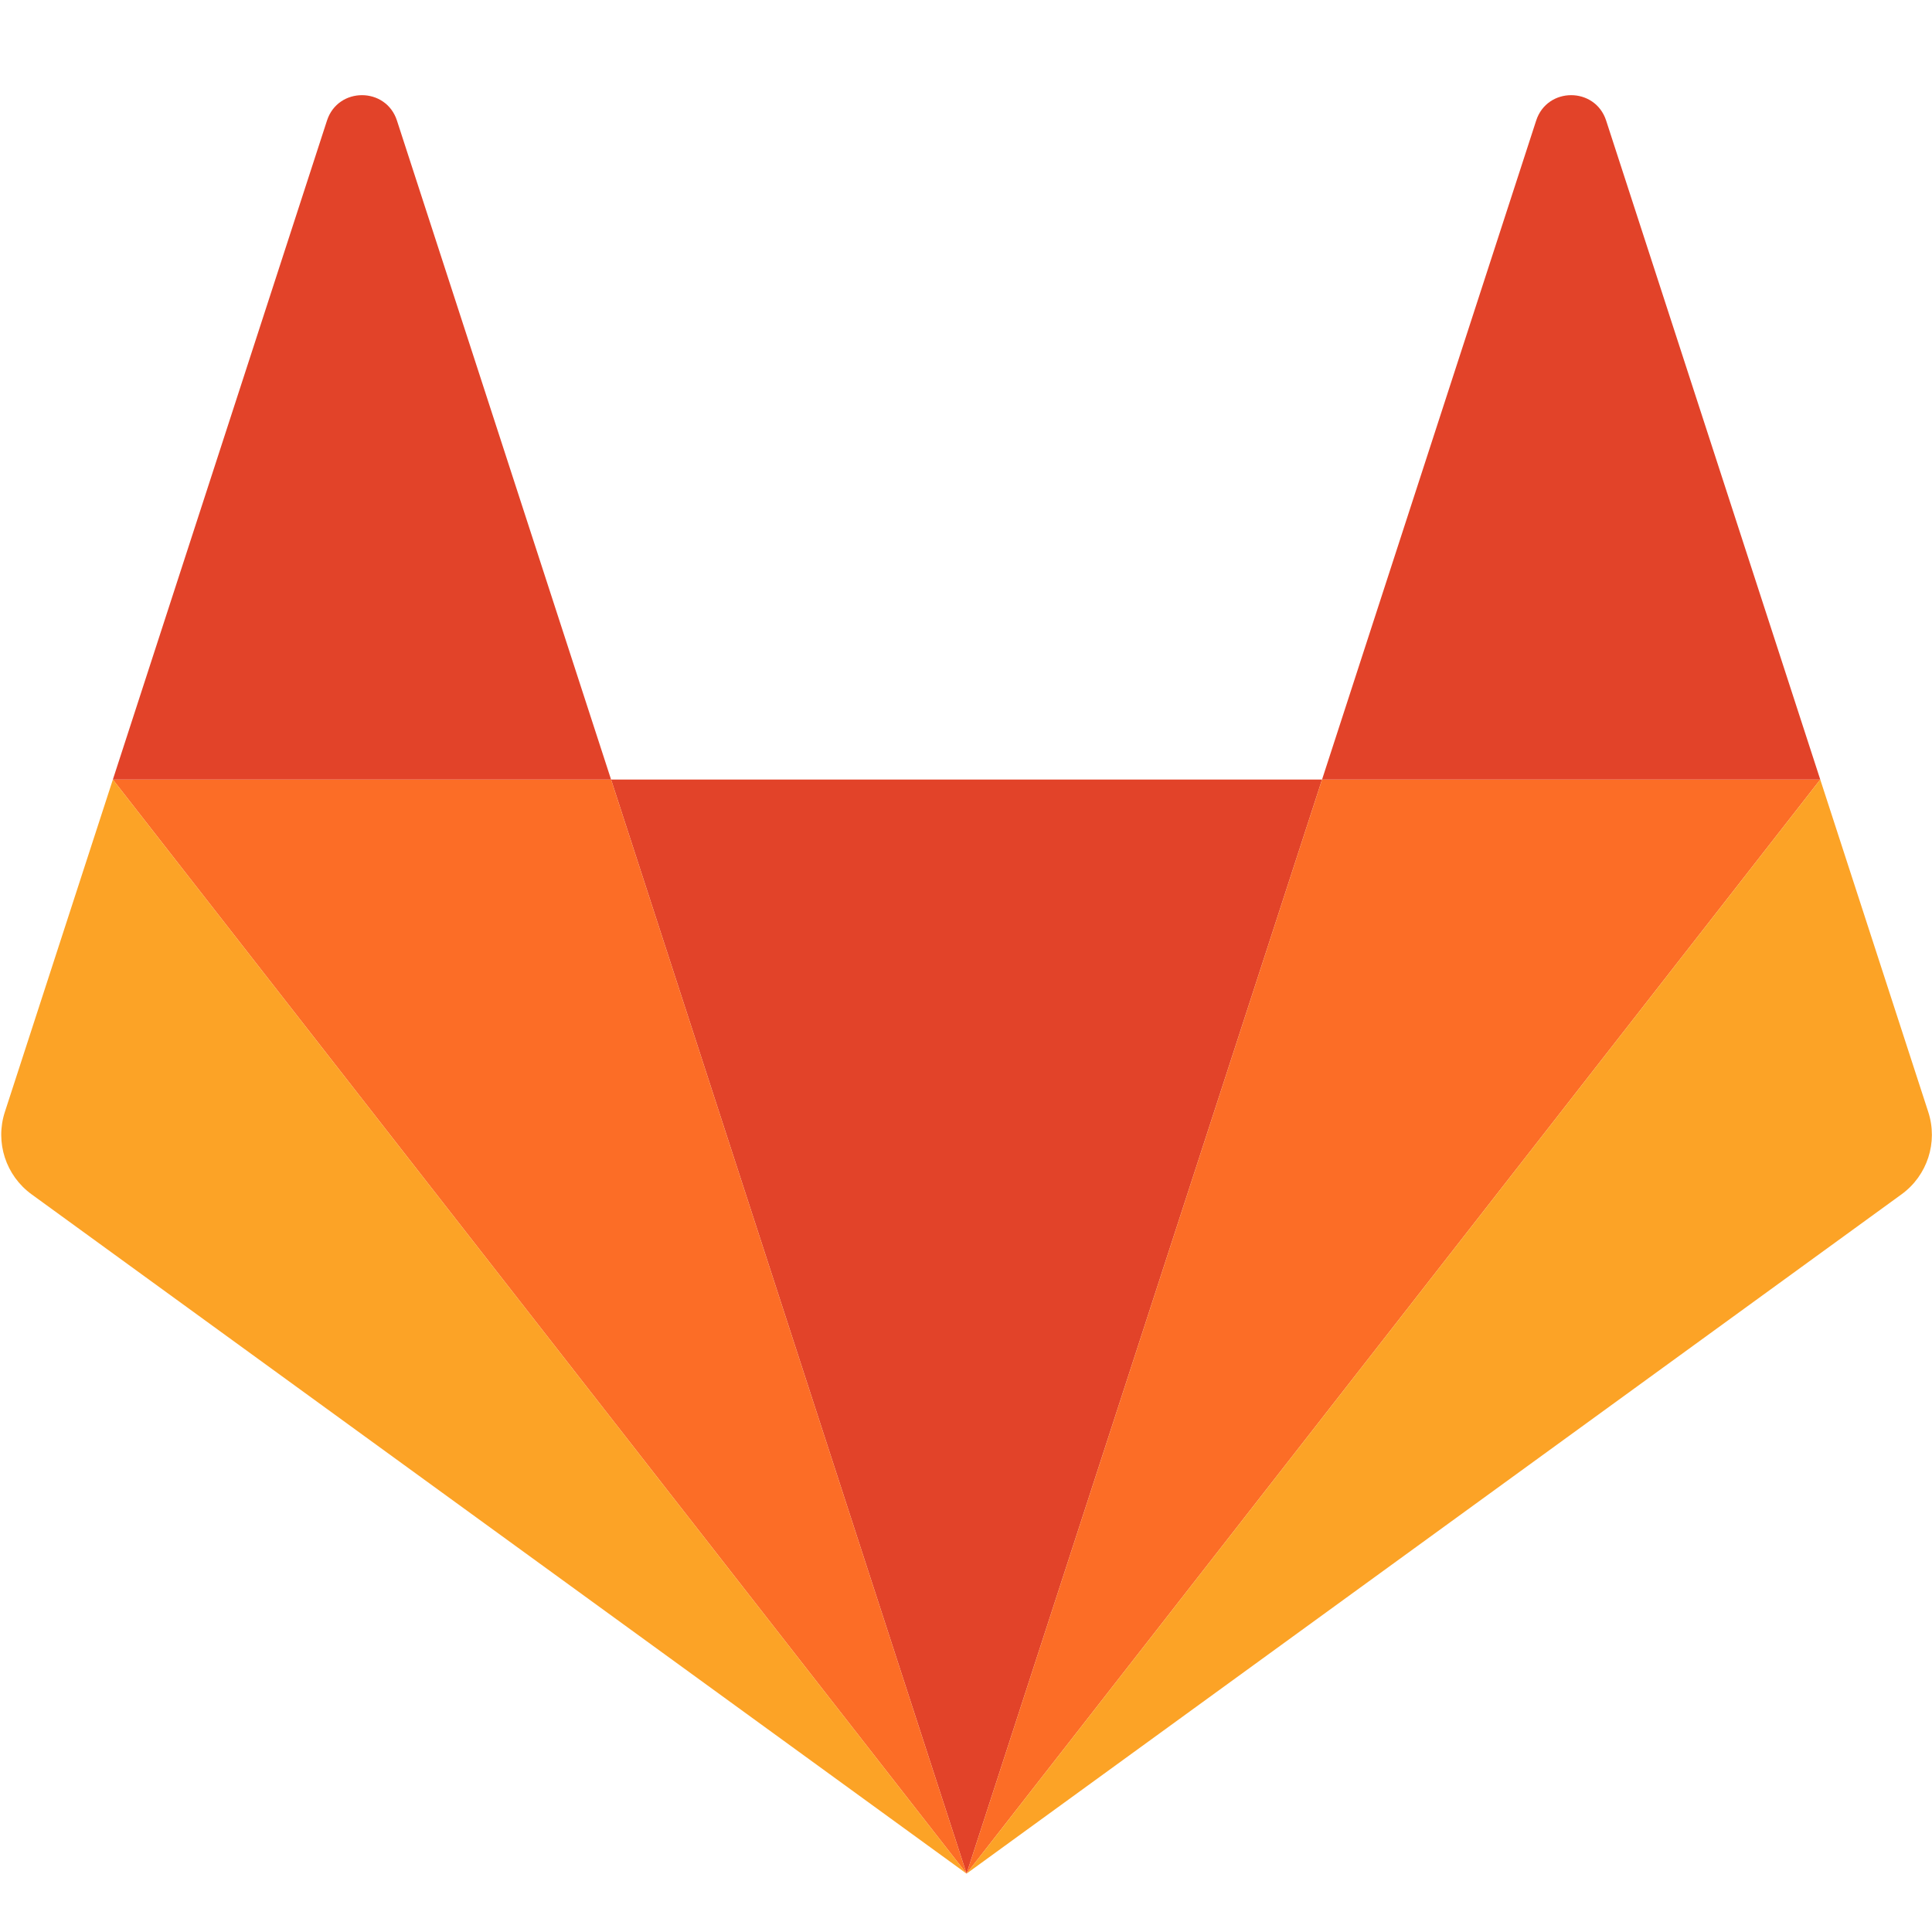
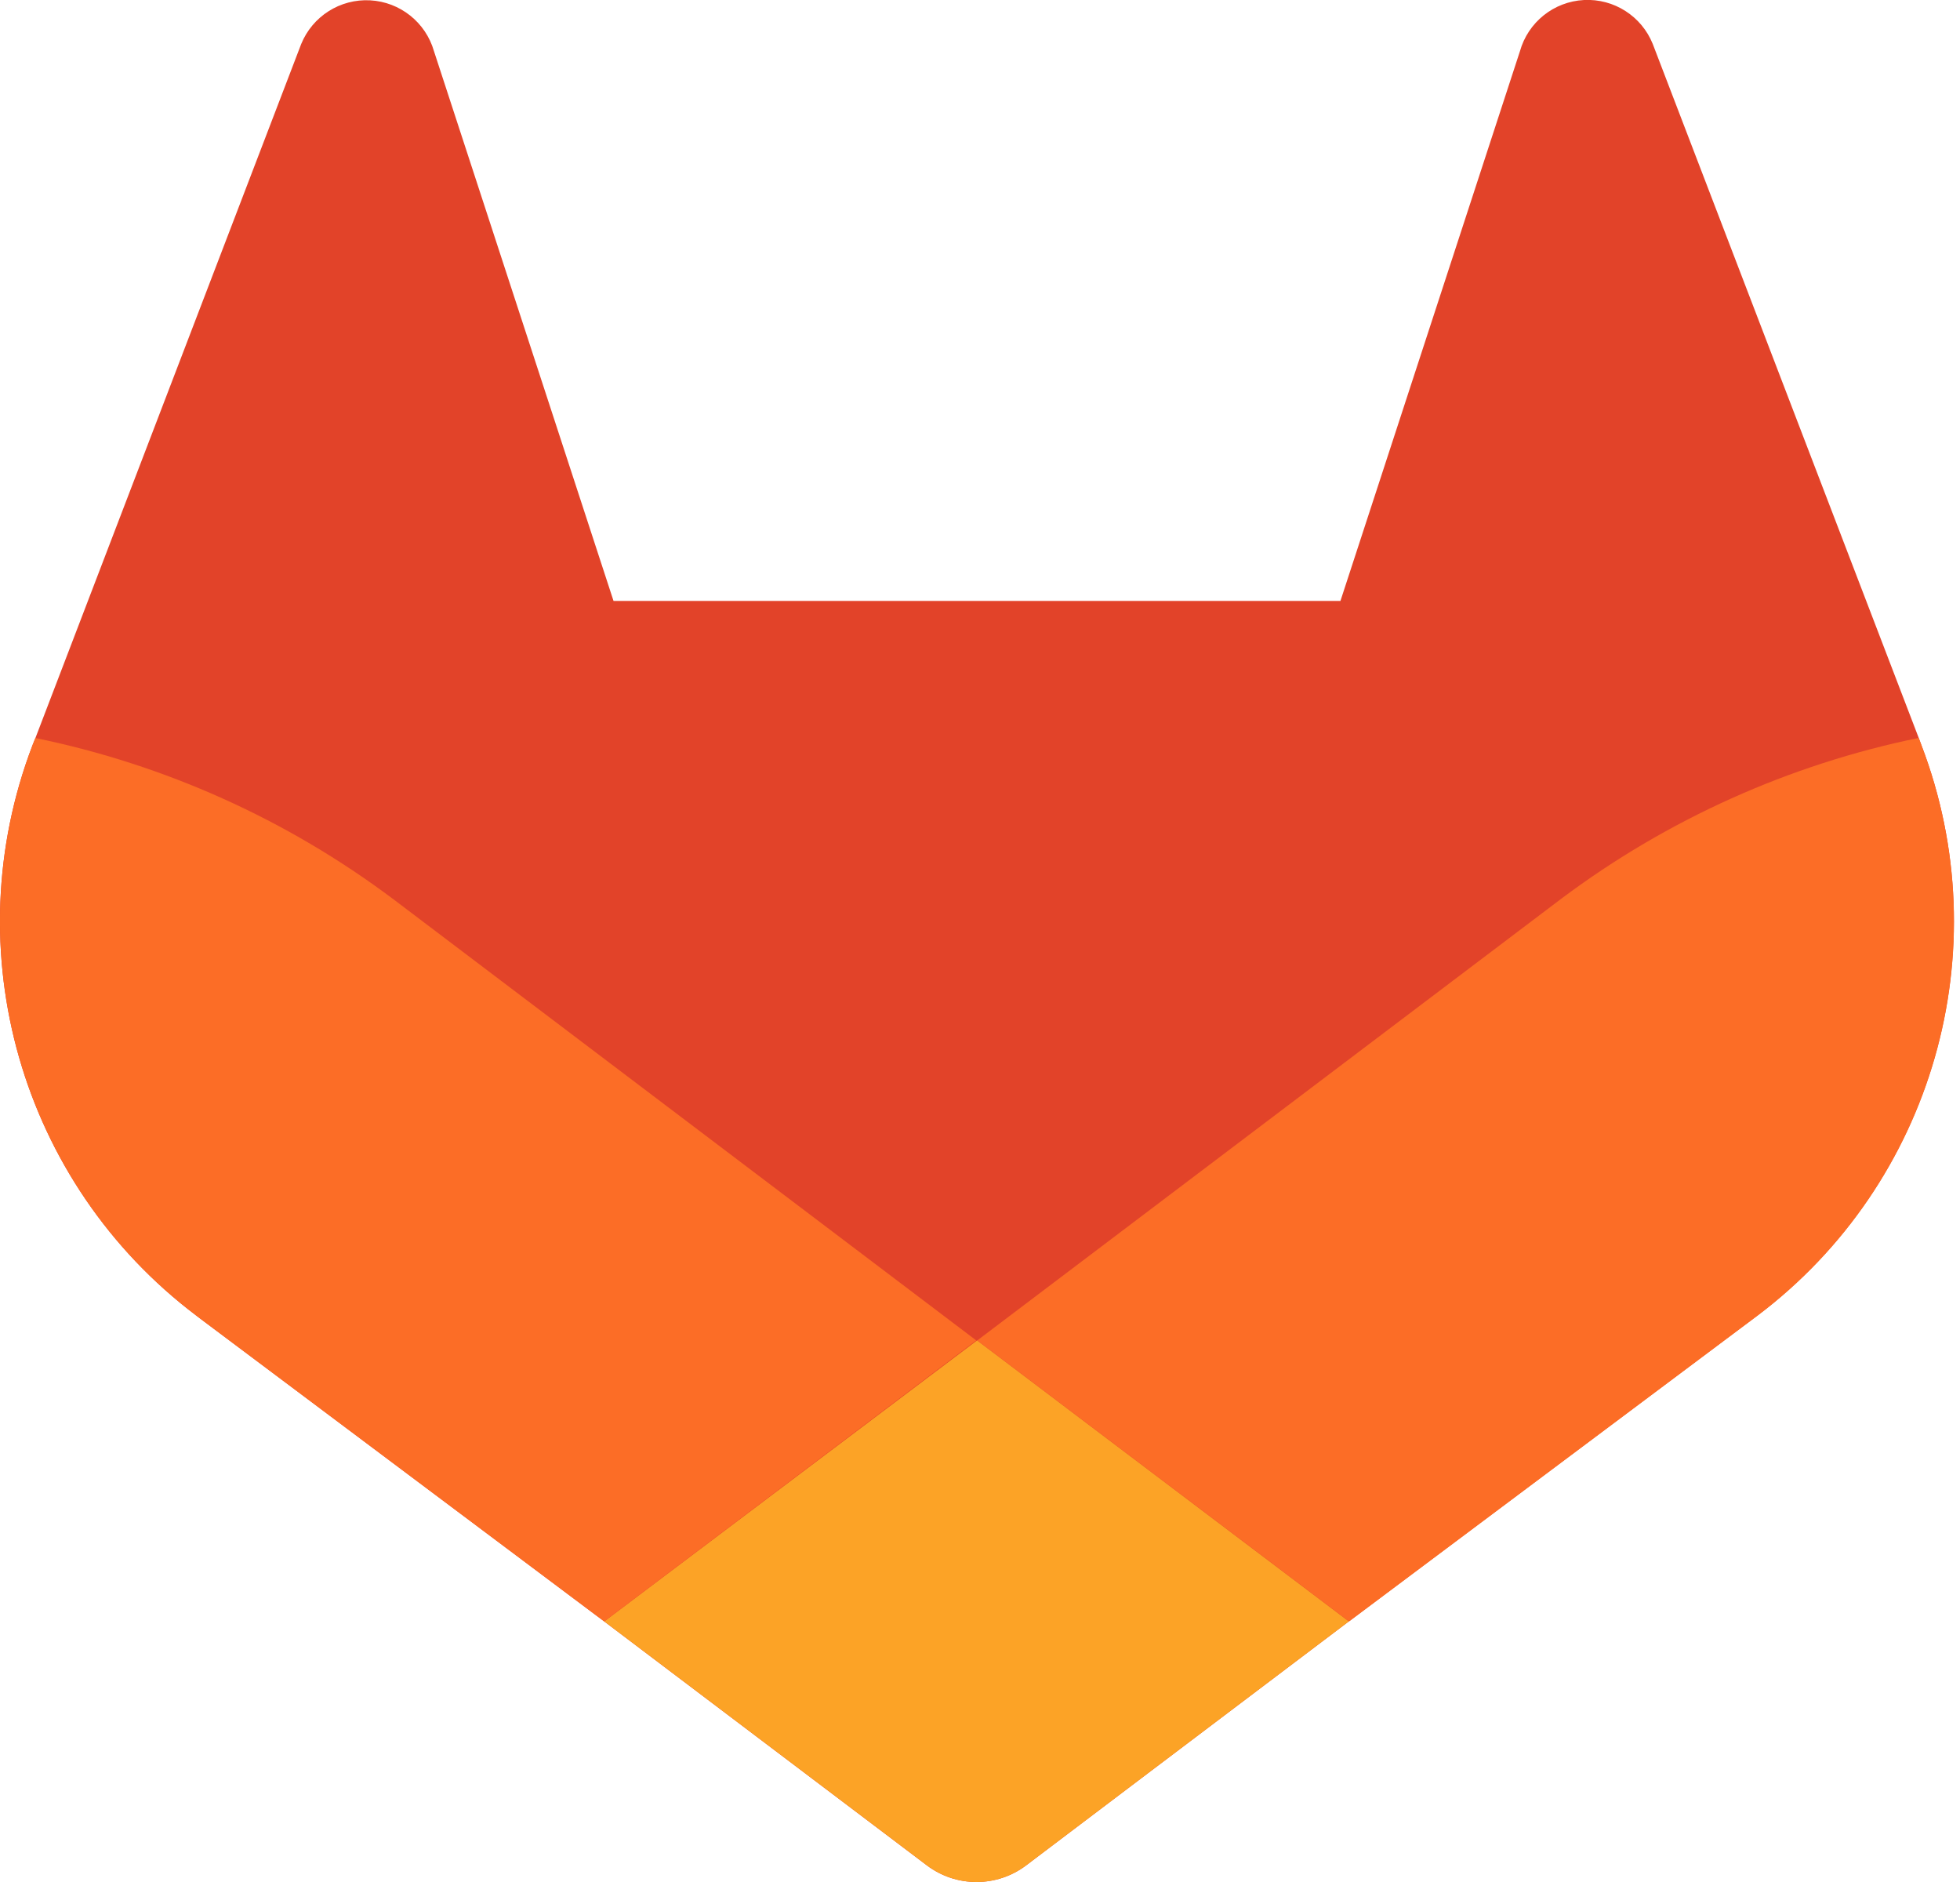
- <svg xmlns="http://www.w3.org/2000/svg" width="210px" height="210px" viewBox="0 0 210 210" version="1.1">
+ <svg xmlns="http://www.w3.org/2000/svg" width="50" height="48" viewBox="0 0 50 48" fill="none">
  <defs />
-   <g id="Page-1" stroke="none" stroke-width="1" fill="none" fill-rule="evenodd">
-     <g id="logo" transform="translate(0, 10)">
-       <g id="Page-1">
-         <g id="Fill-1-+-Group-24">
-           <g id="Group-24">
-             <g id="Group">
-               <path d="M105.061,193.655 L105.061,193.655 L143.701,74.734 L66.421,74.734 L105.061,193.655 L105.061,193.655 Z" id="Fill-4" fill="#E24329" class="tanuki-shape" />
-               <path d="M105.061,193.655 L66.421,74.734 L12.268,74.734 L105.061,193.655 L105.061,193.655 Z" id="Fill-8" fill="#FC6D26" class="tanuki-shape" />
-               <path d="M12.268,74.734 L12.268,74.734 L0.526,110.873 C-0.544,114.169 0.628,117.78 3.433,119.817 L105.061,193.655 L12.268,74.734 L12.268,74.734 Z" id="Fill-12" fill="#FCA326" class="tanuki-shape" />
-               <path d="M12.268,74.734 L66.421,74.734 L43.148,3.109 C41.952,-0.577 36.737,-0.576 35.541,3.109 L12.268,74.734 L12.268,74.734 Z" id="Fill-16" fill="#E24329" class="tanuki-shape" />
-               <path d="M105.061,193.655 L143.701,74.734 L197.854,74.734 L105.061,193.655 L105.061,193.655 Z" id="Fill-18" fill="#FC6D26" class="tanuki-shape" />
-               <path d="M197.854,74.734 L197.854,74.734 L209.596,110.873 C210.667,114.169 209.494,117.78 206.69,119.817 L105.061,193.655 L197.854,74.734 L197.854,74.734 Z" id="Fill-20" fill="#FCA326" class="tanuki-shape" />
-               <path d="M197.854,74.734 L143.701,74.734 L166.974,3.109 C168.171,-0.577 173.385,-0.576 174.582,3.109 L197.854,74.734 L197.854,74.734 Z" id="Fill-22" fill="#E24329" class="tanuki-shape" />
-             </g>
-           </g>
-         </g>
-       </g>
-     </g>
-   </g>
+   <path d="m49.014 19-.067-.18-6.784-17.696a1.792 1.792 0 0 0-3.389.182l-4.579 14.02H15.651l-4.58-14.02a1.795 1.795 0 0 0-3.388-.182l-6.78 17.7-.071.175A12.595 12.595 0 0 0 5.01 33.556l.026.02.057.044 10.32 7.734 5.12 3.87 3.11 2.351a2.102 2.102 0 0 0 2.535 0l3.11-2.352 5.12-3.869 10.394-7.779.029-.022a12.595 12.595 0 0 0 4.182-14.554Z" fill="#E24329" />
+   <path d="m49.014 19-.067-.18a22.88 22.88 0 0 0-9.12 4.103L24.931 34.187l9.485 7.167 10.393-7.779.03-.022a12.595 12.595 0 0 0 4.175-14.554Z" fill="#FC6D26" />
+   <path d="m15.414 41.354 5.12 3.87 3.11 2.351a2.102 2.102 0 0 0 2.535 0l3.11-2.352 5.12-3.869-9.484-7.167-9.51 7.167Z" fill="#FCA326" />
+   <path d="M10.019 22.923a22.86 22.86 0 0 0-9.117-4.1L.832 19A12.595 12.595 0 0 0 5.01 33.556l.026.02.057.044 10.32 7.734 9.491-7.167L10.02 22.923Z" fill="#FC6D26" />
</svg>
